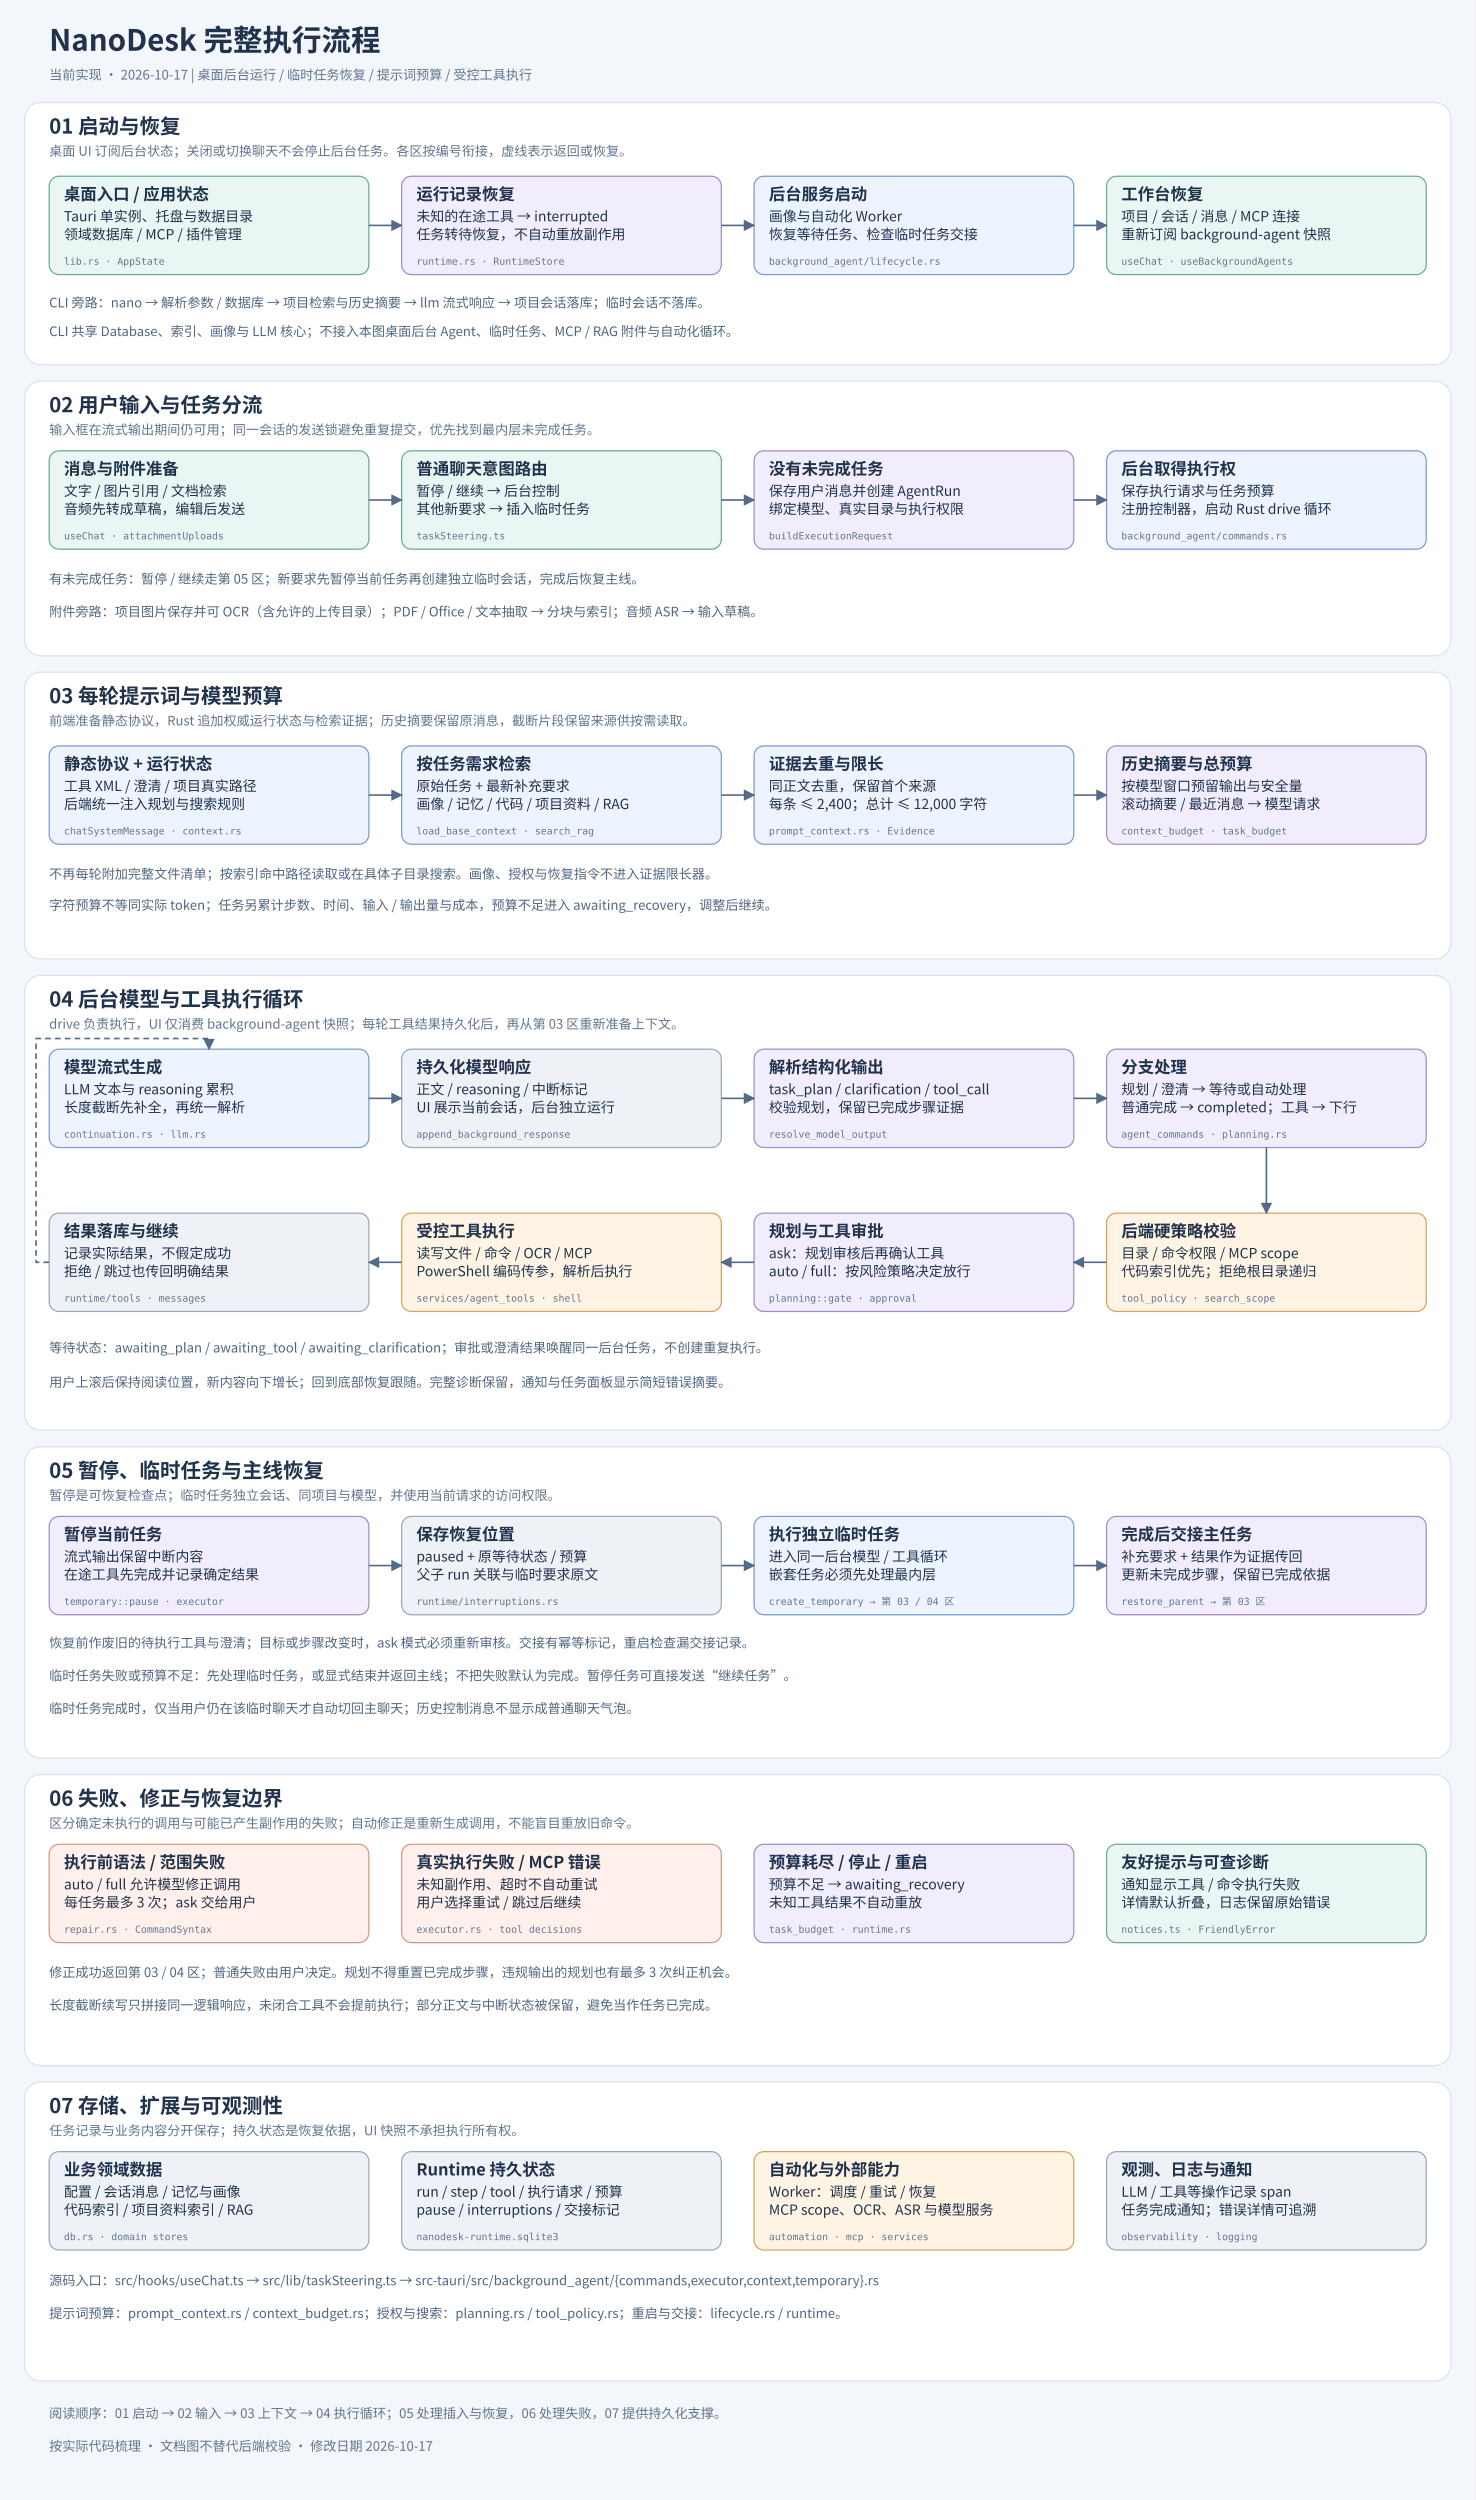
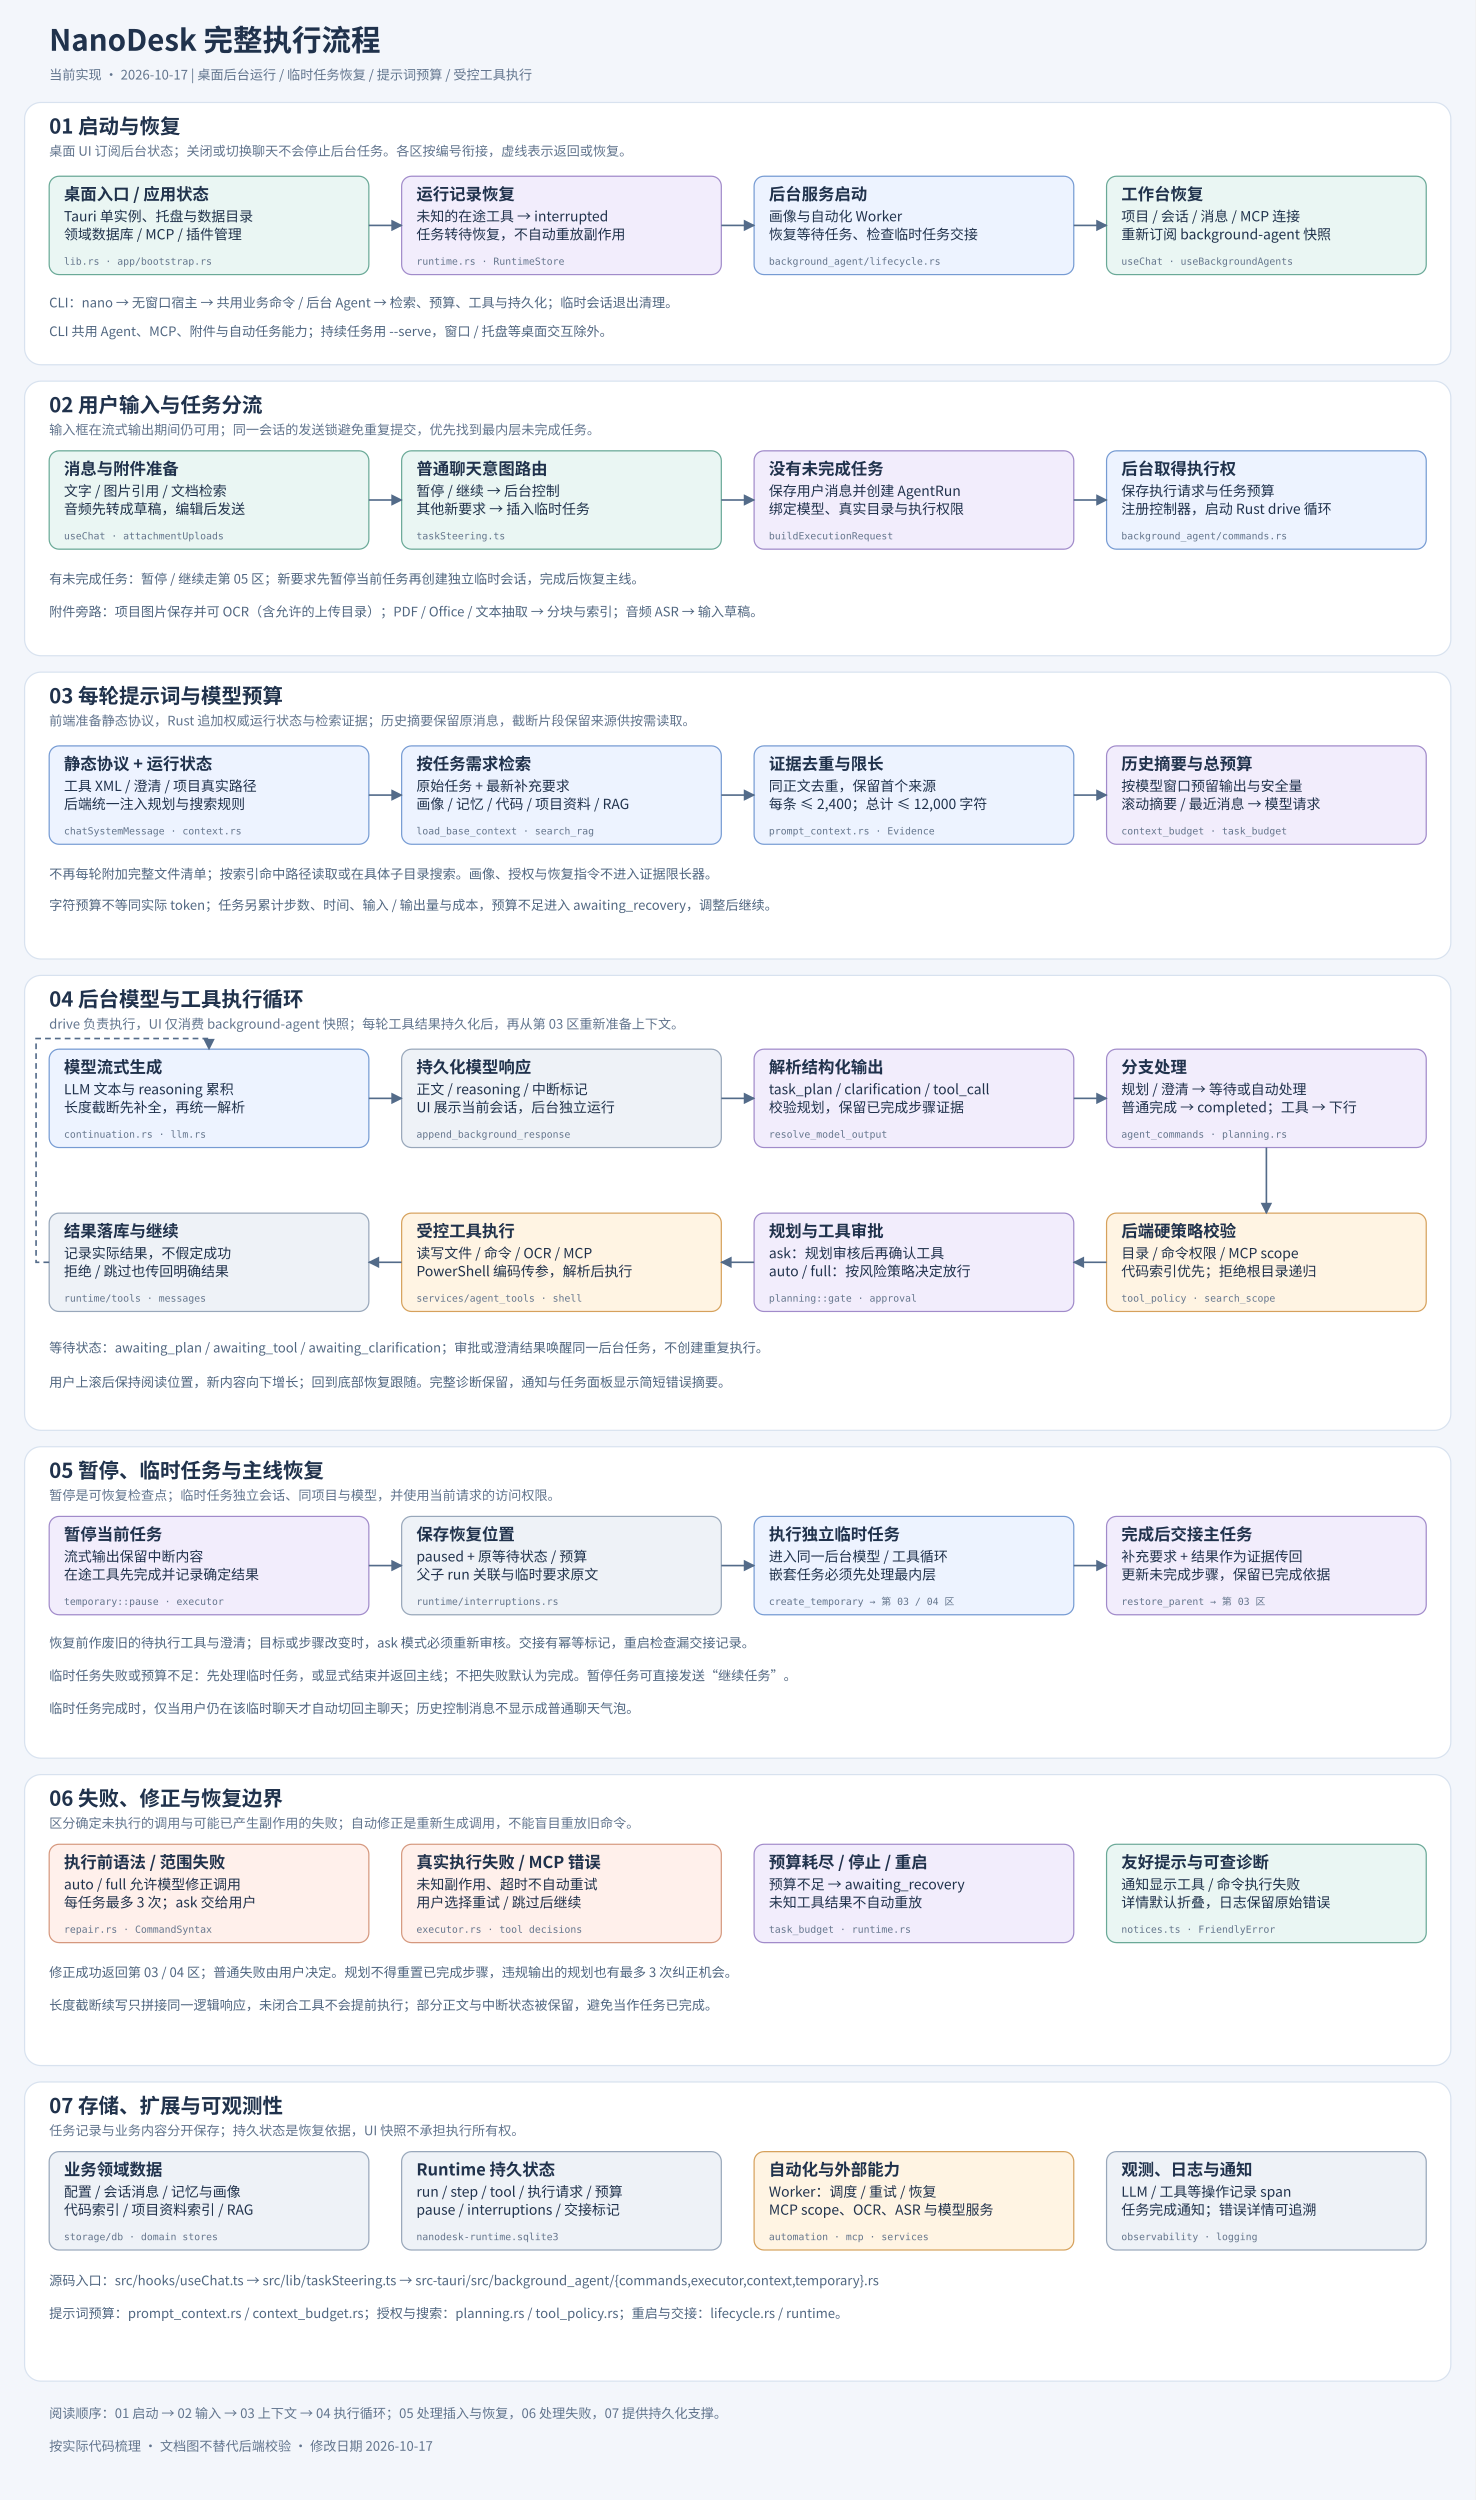
<svg xmlns="http://www.w3.org/2000/svg" width="1800" height="3050" viewBox="0 0 1800 3050" role="img" aria-labelledby="title desc">
  <defs>
    <marker id="arrow" viewBox="0 0 10 10" refX="9" refY="5" markerWidth="7" markerHeight="7" orient="auto-start-reverse">
      <path d="M0 0L10 5L0 10Z" fill="#536b89" />
    </marker>
    <style>
text {font-family:'Microsoft YaHei','Noto Sans CJK SC',sans-serif;fill:#20324c}
.background{fill:#f3f6fb}.section{fill:white;stroke:#d8e2ef;stroke-width:1.5}
.title{font-size:36px;font-weight:700}.heading{font-size:25px;font-weight:700}.sub{font-size:16px;fill:#61748d}
.node-title{font-size:20px;font-weight:700}.body{font-size:17px}.code{font-size:12px;font-family:Consolas,'Microsoft YaHei',monospace;fill:#64758c}.note{font-size:16px;fill:#506680}
.card{stroke-width:1.5}.ui{fill:#eaf6f3;stroke:#6aa997}.core{fill:#edf3ff;stroke:#769bd3}.runtime{fill:#f2edfc;stroke:#a18bca}.tool{fill:#fff4e3;stroke:#d6a15c}.store{fill:#eef2f7;stroke:#98a7ba}.warn{fill:#fff0eb;stroke:#d5987e}
.edge{fill:none;stroke:#536b89;stroke-width:2;marker-end:url(#arrow)}.dashed{stroke-dasharray:7 5}
</style>
  </defs>
  <rect width="1800" height="3050" class="background" />
  <text x="60" y="62" class="title">NanoDesk 完整执行流程</text>
  <text x="60" y="97" class="sub">当前实现 · 2026-10-17  |  桌面后台运行 / 临时任务恢复 / 提示词预算 / 受控工具执行</text>
  <g id="section-1" aria-label="启动与恢复">
    <rect x="30" y="125" width="1740" height="320" rx="20" class="section" />
    <text x="60" y="163" class="heading">01  启动与恢复</text>
    <text x="60" y="190" class="sub">桌面 UI 订阅后台状态；关闭或切换聊天不会停止后台任务。各区按编号衔接，虚线表示返回或恢复。</text>
    <g>
      <rect x="60" y="215" width="390" height="120" rx="12" class="card ui" />
      <text x="78" y="244" class="node-title">桌面入口 / 应用状态</text>
      <text x="78" y="270" class="body">Tauri 单实例、托盘与数据目录</text>
      <text x="78" y="292" class="body">领域数据库 / MCP / 插件管理</text>
-       <text x="78" y="323" class="code">lib.rs · AppState</text>
+       <text x="78" y="323" class="code">lib.rs · app/bootstrap.rs</text>
    </g>
    <g>
      <rect x="490" y="215" width="390" height="120" rx="12" class="card runtime" />
      <text x="508" y="244" class="node-title">运行记录恢复</text>
      <text x="508" y="270" class="body">未知的在途工具 → interrupted</text>
      <text x="508" y="292" class="body">任务转待恢复，不自动重放副作用</text>
      <text x="508" y="323" class="code">runtime.rs · RuntimeStore</text>
    </g>
    <g>
      <rect x="920" y="215" width="390" height="120" rx="12" class="card core" />
      <text x="938" y="244" class="node-title">后台服务启动</text>
      <text x="938" y="270" class="body">画像与自动化 Worker</text>
      <text x="938" y="292" class="body">恢复等待任务、检查临时任务交接</text>
      <text x="938" y="323" class="code">background_agent/lifecycle.rs</text>
    </g>
    <g>
      <rect x="1350" y="215" width="390" height="120" rx="12" class="card ui" />
      <text x="1368" y="244" class="node-title">工作台恢复</text>
      <text x="1368" y="270" class="body">项目 / 会话 / 消息 / MCP 连接</text>
      <text x="1368" y="292" class="body">重新订阅 background-agent 快照</text>
      <text x="1368" y="323" class="code">useChat · useBackgroundAgents</text>
    </g>
    <path d="M 450 275 H 490" class="edge" />
    <path d="M 880 275 H 920" class="edge" />
    <path d="M 1310 275 H 1350" class="edge" />
-     <text x="60" y="375" class="note">CLI 旁路：nano → 解析参数 / 数据库 → 项目检索与历史摘要 → llm 流式响应 → 项目会话落库；临时会话不落库。</text>
-     <text x="60" y="410" class="note">CLI 共享 Database、索引、画像与 LLM 核心；不接入本图桌面后台 Agent、临时任务、MCP / RAG 附件与自动化循环。</text>
+     <text x="60" y="375" class="note">CLI：nano → 无窗口宿主 → 共用业务命令 / 后台 Agent → 检索、预算、工具与持久化；临时会话退出清理。</text>
+     <text x="60" y="410" class="note">CLI 共用 Agent、MCP、附件与自动任务能力；持续任务用 --serve，窗口 / 托盘等桌面交互除外。</text>
  </g>
  <g id="section-2" aria-label="用户输入与任务分流">
    <rect x="30" y="465" width="1740" height="335" rx="20" class="section" />
    <text x="60" y="503" class="heading">02  用户输入与任务分流</text>
    <text x="60" y="530" class="sub">输入框在流式输出期间仍可用；同一会话的发送锁避免重复提交，优先找到最内层未完成任务。</text>
    <g>
      <rect x="60" y="550" width="390" height="120" rx="12" class="card ui" />
      <text x="78" y="579" class="node-title">消息与附件准备</text>
      <text x="78" y="605" class="body">文字 / 图片引用 / 文档检索</text>
      <text x="78" y="627" class="body">音频先转成草稿，编辑后发送</text>
      <text x="78" y="658" class="code">useChat · attachmentUploads</text>
    </g>
    <g>
      <rect x="490" y="550" width="390" height="120" rx="12" class="card ui" />
      <text x="508" y="579" class="node-title">普通聊天意图路由</text>
      <text x="508" y="605" class="body">暂停 / 继续 → 后台控制</text>
      <text x="508" y="627" class="body">其他新要求 → 插入临时任务</text>
      <text x="508" y="658" class="code">taskSteering.ts</text>
    </g>
    <g>
      <rect x="920" y="550" width="390" height="120" rx="12" class="card runtime" />
      <text x="938" y="579" class="node-title">没有未完成任务</text>
      <text x="938" y="605" class="body">保存用户消息并创建 AgentRun</text>
      <text x="938" y="627" class="body">绑定模型、真实目录与执行权限</text>
      <text x="938" y="658" class="code">buildExecutionRequest</text>
    </g>
    <g>
      <rect x="1350" y="550" width="390" height="120" rx="12" class="card core" />
      <text x="1368" y="579" class="node-title">后台取得执行权</text>
      <text x="1368" y="605" class="body">保存执行请求与任务预算</text>
      <text x="1368" y="627" class="body">注册控制器，启动 Rust drive 循环</text>
      <text x="1368" y="658" class="code">background_agent/commands.rs</text>
    </g>
    <path d="M 450 610 H 490" class="edge" />
    <path d="M 880 610 H 920" class="edge" />
    <path d="M 1310 610 H 1350" class="edge" />
    <text x="60" y="712" class="note">有未完成任务：暂停 / 继续走第 05 区；新要求先暂停当前任务再创建独立临时会话，完成后恢复主线。</text>
    <text x="60" y="752" class="note">附件旁路：项目图片保存并可 OCR（含允许的上传目录）；PDF / Office / 文本抽取 → 分块与索引；音频 ASR → 输入草稿。</text>
  </g>
  <g id="section-3" aria-label="每轮提示词与模型预算">
    <rect x="30" y="820" width="1740" height="350" rx="20" class="section" />
    <text x="60" y="858" class="heading">03  每轮提示词与模型预算</text>
    <text x="60" y="885" class="sub">前端准备静态协议，Rust 追加权威运行状态与检索证据；历史摘要保留原消息，截断片段保留来源供按需读取。</text>
    <g>
      <rect x="60" y="910" width="390" height="120" rx="12" class="card core" />
      <text x="78" y="939" class="node-title">静态协议 + 运行状态</text>
      <text x="78" y="965" class="body">工具 XML / 澄清 / 项目真实路径</text>
      <text x="78" y="987" class="body">后端统一注入规划与搜索规则</text>
      <text x="78" y="1018" class="code">chatSystemMessage · context.rs</text>
    </g>
    <g>
      <rect x="490" y="910" width="390" height="120" rx="12" class="card core" />
      <text x="508" y="939" class="node-title">按任务需求检索</text>
      <text x="508" y="965" class="body">原始任务 + 最新补充要求</text>
      <text x="508" y="987" class="body">画像 / 记忆 / 代码 / 项目资料 / RAG</text>
      <text x="508" y="1018" class="code">load_base_context · search_rag</text>
    </g>
    <g>
      <rect x="920" y="910" width="390" height="120" rx="12" class="card core" />
      <text x="938" y="939" class="node-title">证据去重与限长</text>
      <text x="938" y="965" class="body">同正文去重，保留首个来源</text>
      <text x="938" y="987" class="body">每条 ≤ 2,400；总计 ≤ 12,000 字符</text>
      <text x="938" y="1018" class="code">prompt_context.rs · Evidence</text>
    </g>
    <g>
      <rect x="1350" y="910" width="390" height="120" rx="12" class="card runtime" />
      <text x="1368" y="939" class="node-title">历史摘要与总预算</text>
      <text x="1368" y="965" class="body">按模型窗口预留输出与安全量</text>
      <text x="1368" y="987" class="body">滚动摘要 / 最近消息 → 模型请求</text>
      <text x="1368" y="1018" class="code">context_budget · task_budget</text>
    </g>
    <path d="M 450 970 H 490" class="edge" />
    <path d="M 880 970 H 920" class="edge" />
    <path d="M 1310 970 H 1350" class="edge" />
    <text x="60" y="1072" class="note">不再每轮附加完整文件清单；按索引命中路径读取或在具体子目录搜索。画像、授权与恢复指令不进入证据限长器。</text>
    <text x="60" y="1110" class="note">字符预算不等同实际 token；任务另累计步数、时间、输入 / 输出量与成本，预算不足进入 awaiting_recovery，调整后继续。</text>
  </g>
  <g id="section-4" aria-label="后台模型与工具执行循环">
    <rect x="30" y="1190" width="1740" height="555" rx="20" class="section" />
    <text x="60" y="1228" class="heading">04  后台模型与工具执行循环</text>
    <text x="60" y="1255" class="sub">drive 负责执行，UI 仅消费 background-agent 快照；每轮工具结果持久化后，再从第 03 区重新准备上下文。</text>
    <g>
      <rect x="60" y="1280" width="390" height="120" rx="12" class="card core" />
      <text x="78" y="1309" class="node-title">模型流式生成</text>
      <text x="78" y="1335" class="body">LLM 文本与 reasoning 累积</text>
      <text x="78" y="1357" class="body">长度截断先补全，再统一解析</text>
      <text x="78" y="1388" class="code">continuation.rs · llm.rs</text>
    </g>
    <g>
      <rect x="490" y="1280" width="390" height="120" rx="12" class="card store" />
      <text x="508" y="1309" class="node-title">持久化模型响应</text>
      <text x="508" y="1335" class="body">正文 / reasoning / 中断标记</text>
      <text x="508" y="1357" class="body">UI 展示当前会话，后台独立运行</text>
      <text x="508" y="1388" class="code">append_background_response</text>
    </g>
    <g>
      <rect x="920" y="1280" width="390" height="120" rx="12" class="card runtime" />
      <text x="938" y="1309" class="node-title">解析结构化输出</text>
      <text x="938" y="1335" class="body">task_plan / clarification / tool_call</text>
      <text x="938" y="1357" class="body">校验规划，保留已完成步骤证据</text>
      <text x="938" y="1388" class="code">resolve_model_output</text>
    </g>
    <g>
      <rect x="1350" y="1280" width="390" height="120" rx="12" class="card runtime" />
      <text x="1368" y="1309" class="node-title">分支处理</text>
      <text x="1368" y="1335" class="body">规划 / 澄清 → 等待或自动处理</text>
      <text x="1368" y="1357" class="body">普通完成 → completed；工具 → 下行</text>
      <text x="1368" y="1388" class="code">agent_commands · planning.rs</text>
    </g>
    <path d="M 450 1340 H 490" class="edge" />
    <path d="M 880 1340 H 920" class="edge" />
    <path d="M 1310 1340 H 1350" class="edge" />
    <g>
      <rect x="1350" y="1480" width="390" height="120" rx="12" class="card tool" />
      <text x="1368" y="1509" class="node-title">后端硬策略校验</text>
      <text x="1368" y="1535" class="body">目录 / 命令权限 / MCP scope</text>
      <text x="1368" y="1557" class="body">代码索引优先；拒绝根目录递归</text>
      <text x="1368" y="1588" class="code">tool_policy · search_scope</text>
    </g>
    <g>
      <rect x="920" y="1480" width="390" height="120" rx="12" class="card runtime" />
      <text x="938" y="1509" class="node-title">规划与工具审批</text>
      <text x="938" y="1535" class="body">ask：规划审核后再确认工具</text>
      <text x="938" y="1557" class="body">auto / full：按风险策略决定放行</text>
      <text x="938" y="1588" class="code">planning::gate · approval</text>
    </g>
    <g>
      <rect x="490" y="1480" width="390" height="120" rx="12" class="card tool" />
      <text x="508" y="1509" class="node-title">受控工具执行</text>
      <text x="508" y="1535" class="body">读写文件 / 命令 / OCR / MCP</text>
      <text x="508" y="1557" class="body">PowerShell 编码传参，解析后执行</text>
      <text x="508" y="1588" class="code">services/agent_tools · shell</text>
    </g>
    <g>
      <rect x="60" y="1480" width="390" height="120" rx="12" class="card store" />
      <text x="78" y="1509" class="node-title">结果落库与继续</text>
      <text x="78" y="1535" class="body">记录实际结果，不假定成功</text>
      <text x="78" y="1557" class="body">拒绝 / 跳过也传回明确结果</text>
      <text x="78" y="1588" class="code">runtime/tools · messages</text>
    </g>
    <path d="M 1545 1400 V 1480" class="edge" />
    <path d="M 1350 1540 H 1310" class="edge" />
    <path d="M 920 1540 H 880" class="edge" />
    <path d="M 490 1540 H 450" class="edge" />
    <path d="M 60 1540 H 44 V 1267 H 255 V 1280" class="edge dashed" />
    <text x="60" y="1650" class="note">等待状态：awaiting_plan / awaiting_tool / awaiting_clarification；审批或澄清结果唤醒同一后台任务，不创建重复执行。</text>
    <text x="60" y="1692" class="note">用户上滚后保持阅读位置，新内容向下增长；回到底部恢复跟随。完整诊断保留，通知与任务面板显示简短错误摘要。</text>
  </g>
  <g id="section-5" aria-label="暂停、临时任务与主线恢复">
    <rect x="30" y="1765" width="1740" height="380" rx="20" class="section" />
    <text x="60" y="1803" class="heading">05  暂停、临时任务与主线恢复</text>
    <text x="60" y="1830" class="sub">暂停是可恢复检查点；临时任务独立会话、同项目与模型，并使用当前请求的访问权限。</text>
    <g>
      <rect x="60" y="1850" width="390" height="120" rx="12" class="card runtime" />
      <text x="78" y="1879" class="node-title">暂停当前任务</text>
      <text x="78" y="1905" class="body">流式输出保留中断内容</text>
      <text x="78" y="1927" class="body">在途工具先完成并记录确定结果</text>
      <text x="78" y="1958" class="code">temporary::pause · executor</text>
    </g>
    <g>
      <rect x="490" y="1850" width="390" height="120" rx="12" class="card store" />
      <text x="508" y="1879" class="node-title">保存恢复位置</text>
      <text x="508" y="1905" class="body">paused + 原等待状态 / 预算</text>
      <text x="508" y="1927" class="body">父子 run 关联与临时要求原文</text>
      <text x="508" y="1958" class="code">runtime/interruptions.rs</text>
    </g>
    <g>
      <rect x="920" y="1850" width="390" height="120" rx="12" class="card core" />
      <text x="938" y="1879" class="node-title">执行独立临时任务</text>
      <text x="938" y="1905" class="body">进入同一后台模型 / 工具循环</text>
      <text x="938" y="1927" class="body">嵌套任务必须先处理最内层</text>
      <text x="938" y="1958" class="code">create_temporary → 第 03 / 04 区</text>
    </g>
    <g>
      <rect x="1350" y="1850" width="390" height="120" rx="12" class="card runtime" />
      <text x="1368" y="1879" class="node-title">完成后交接主任务</text>
      <text x="1368" y="1905" class="body">补充要求 + 结果作为证据传回</text>
      <text x="1368" y="1927" class="body">更新未完成步骤，保留已完成依据</text>
      <text x="1368" y="1958" class="code">restore_parent → 第 03 区</text>
    </g>
    <path d="M 450 1910 H 490" class="edge" />
    <path d="M 880 1910 H 920" class="edge" />
    <path d="M 1310 1910 H 1350" class="edge" />
    <text x="60" y="2010" class="note">恢复前作废旧的待执行工具与澄清；目标或步骤改变时，ask 模式必须重新审核。交接有幂等标记，重启检查漏交接记录。</text>
    <text x="60" y="2050" class="note">临时任务失败或预算不足：先处理临时任务，或显式结束并返回主线；不把失败默认为完成。暂停任务可直接发送“继续任务”。</text>
    <text x="60" y="2090" class="note">临时任务完成时，仅当用户仍在该临时聊天才自动切回主聊天；历史控制消息不显示成普通聊天气泡。</text>
  </g>
  <g id="section-6" aria-label="失败、修正与恢复边界">
    <rect x="30" y="2165" width="1740" height="355" rx="20" class="section" />
    <text x="60" y="2203" class="heading">06  失败、修正与恢复边界</text>
    <text x="60" y="2230" class="sub">区分确定未执行的调用与可能已产生副作用的失败；自动修正是重新生成调用，不能盲目重放旧命令。</text>
    <g>
      <rect x="60" y="2250" width="390" height="120" rx="12" class="card warn" />
      <text x="78" y="2279" class="node-title">执行前语法 / 范围失败</text>
      <text x="78" y="2305" class="body">auto / full 允许模型修正调用</text>
      <text x="78" y="2327" class="body">每任务最多 3 次；ask 交给用户</text>
      <text x="78" y="2358" class="code">repair.rs · CommandSyntax</text>
    </g>
    <g>
      <rect x="490" y="2250" width="390" height="120" rx="12" class="card warn" />
      <text x="508" y="2279" class="node-title">真实执行失败 / MCP 错误</text>
      <text x="508" y="2305" class="body">未知副作用、超时不自动重试</text>
      <text x="508" y="2327" class="body">用户选择重试 / 跳过后继续</text>
      <text x="508" y="2358" class="code">executor.rs · tool decisions</text>
    </g>
    <g>
      <rect x="920" y="2250" width="390" height="120" rx="12" class="card runtime" />
      <text x="938" y="2279" class="node-title">预算耗尽 / 停止 / 重启</text>
      <text x="938" y="2305" class="body">预算不足 → awaiting_recovery</text>
      <text x="938" y="2327" class="body">未知工具结果不自动重放</text>
      <text x="938" y="2358" class="code">task_budget · runtime.rs</text>
    </g>
    <g>
      <rect x="1350" y="2250" width="390" height="120" rx="12" class="card ui" />
      <text x="1368" y="2279" class="node-title">友好提示与可查诊断</text>
      <text x="1368" y="2305" class="body">通知显示工具 / 命令执行失败</text>
      <text x="1368" y="2327" class="body">详情默认折叠，日志保留原始错误</text>
      <text x="1368" y="2358" class="code">notices.ts · FriendlyError</text>
    </g>
    <text x="60" y="2412" class="note">修正成功返回第 03 / 04 区；普通失败由用户决定。规划不得重置已完成步骤，违规输出的规划也有最多 3 次纠正机会。</text>
    <text x="60" y="2452" class="note">长度截断续写只拼接同一逻辑响应，未闭合工具不会提前执行；部分正文与中断状态被保留，避免当作任务已完成。</text>
  </g>
  <g id="section-7" aria-label="存储、扩展与可观测性">
    <rect x="30" y="2540" width="1740" height="365" rx="20" class="section" />
    <text x="60" y="2578" class="heading">07  存储、扩展与可观测性</text>
    <text x="60" y="2605" class="sub">任务记录与业务内容分开保存；持久状态是恢复依据，UI 快照不承担执行所有权。</text>
    <g>
      <rect x="60" y="2625" width="390" height="120" rx="12" class="card store" />
      <text x="78" y="2654" class="node-title">业务领域数据</text>
      <text x="78" y="2680" class="body">配置 / 会话消息 / 记忆与画像</text>
      <text x="78" y="2702" class="body">代码索引 / 项目资料索引 / RAG</text>
-       <text x="78" y="2733" class="code">db.rs · domain stores</text>
+       <text x="78" y="2733" class="code">storage/db · domain stores</text>
    </g>
    <g>
      <rect x="490" y="2625" width="390" height="120" rx="12" class="card store" />
      <text x="508" y="2654" class="node-title">Runtime 持久状态</text>
      <text x="508" y="2680" class="body">run / step / tool / 执行请求 / 预算</text>
      <text x="508" y="2702" class="body">pause / interruptions / 交接标记</text>
      <text x="508" y="2733" class="code">nanodesk-runtime.sqlite3</text>
    </g>
    <g>
      <rect x="920" y="2625" width="390" height="120" rx="12" class="card tool" />
      <text x="938" y="2654" class="node-title">自动化与外部能力</text>
      <text x="938" y="2680" class="body">Worker：调度 / 重试 / 恢复</text>
      <text x="938" y="2702" class="body">MCP scope、OCR、ASR 与模型服务</text>
      <text x="938" y="2733" class="code">automation · mcp · services</text>
    </g>
    <g>
      <rect x="1350" y="2625" width="390" height="120" rx="12" class="card store" />
      <text x="1368" y="2654" class="node-title">观测、日志与通知</text>
      <text x="1368" y="2680" class="body">LLM / 工具等操作记录 span</text>
      <text x="1368" y="2702" class="body">任务完成通知；错误详情可追溯</text>
      <text x="1368" y="2733" class="code">observability · logging</text>
    </g>
    <text x="60" y="2788" class="note">源码入口：src/hooks/useChat.ts → src/lib/taskSteering.ts → src-tauri/src/background_agent/{commands,executor,context,temporary}.rs</text>
    <text x="60" y="2828" class="note">提示词预算：prompt_context.rs / context_budget.rs；授权与搜索：planning.rs / tool_policy.rs；重启与交接：lifecycle.rs / runtime。</text>
  </g>
  <text x="60" y="2950" class="sub">阅读顺序：01 启动 → 02 输入 → 03 上下文 → 04 执行循环；05 处理插入与恢复，06 处理失败，07 提供持久化支撑。</text>
  <text x="60" y="2990" class="sub">按实际代码梳理 · 文档图不替代后端校验 · 修改日期 2026-10-17</text>
</svg>
